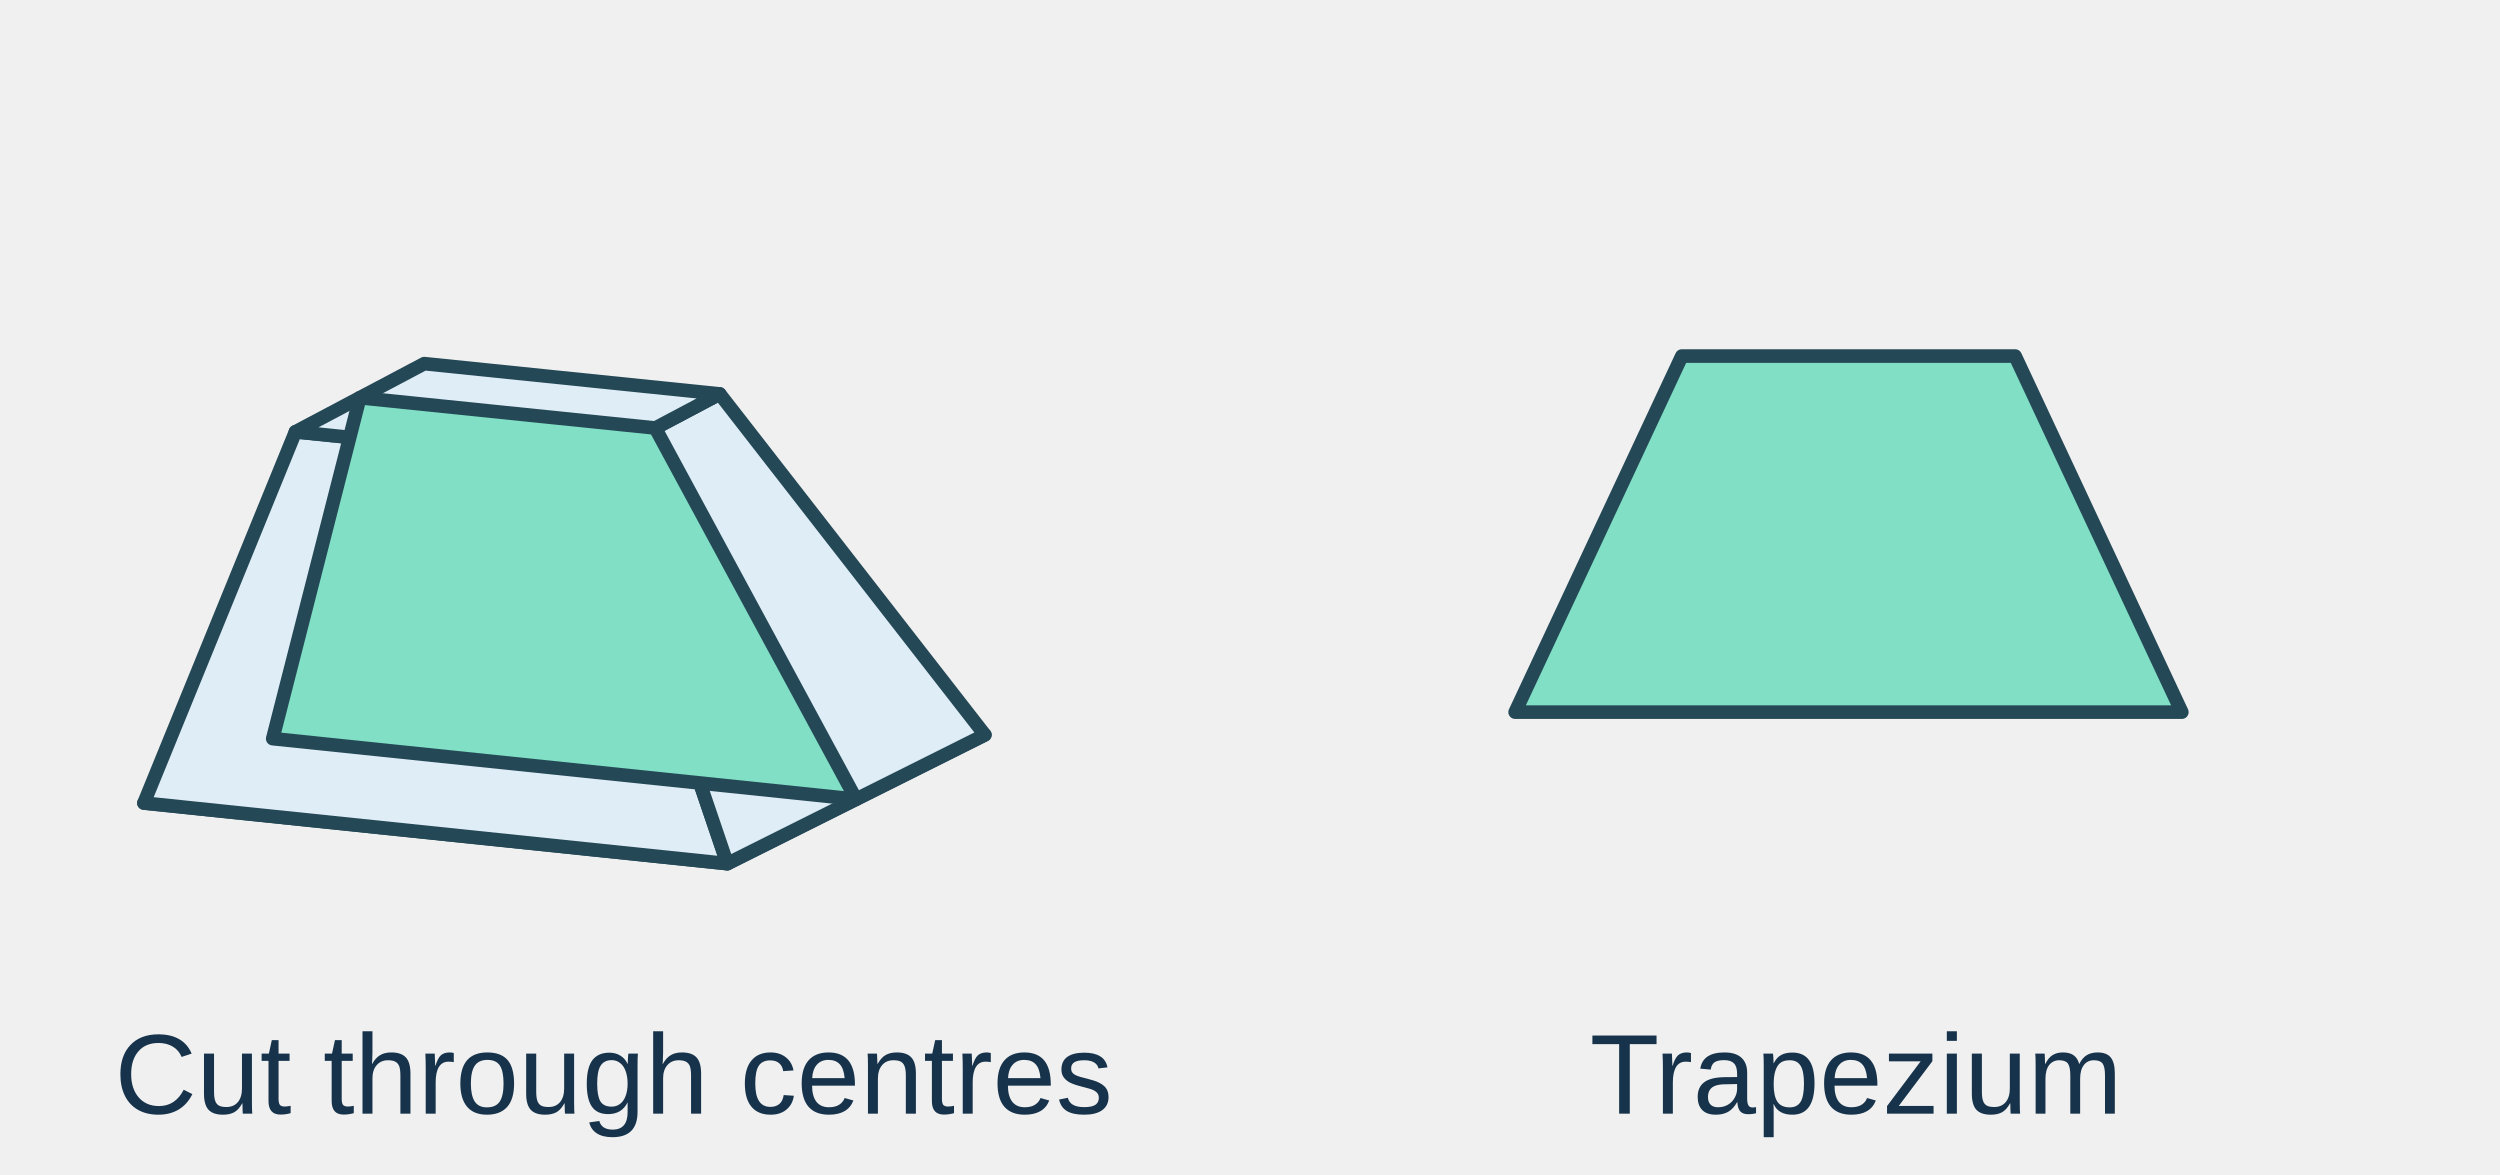
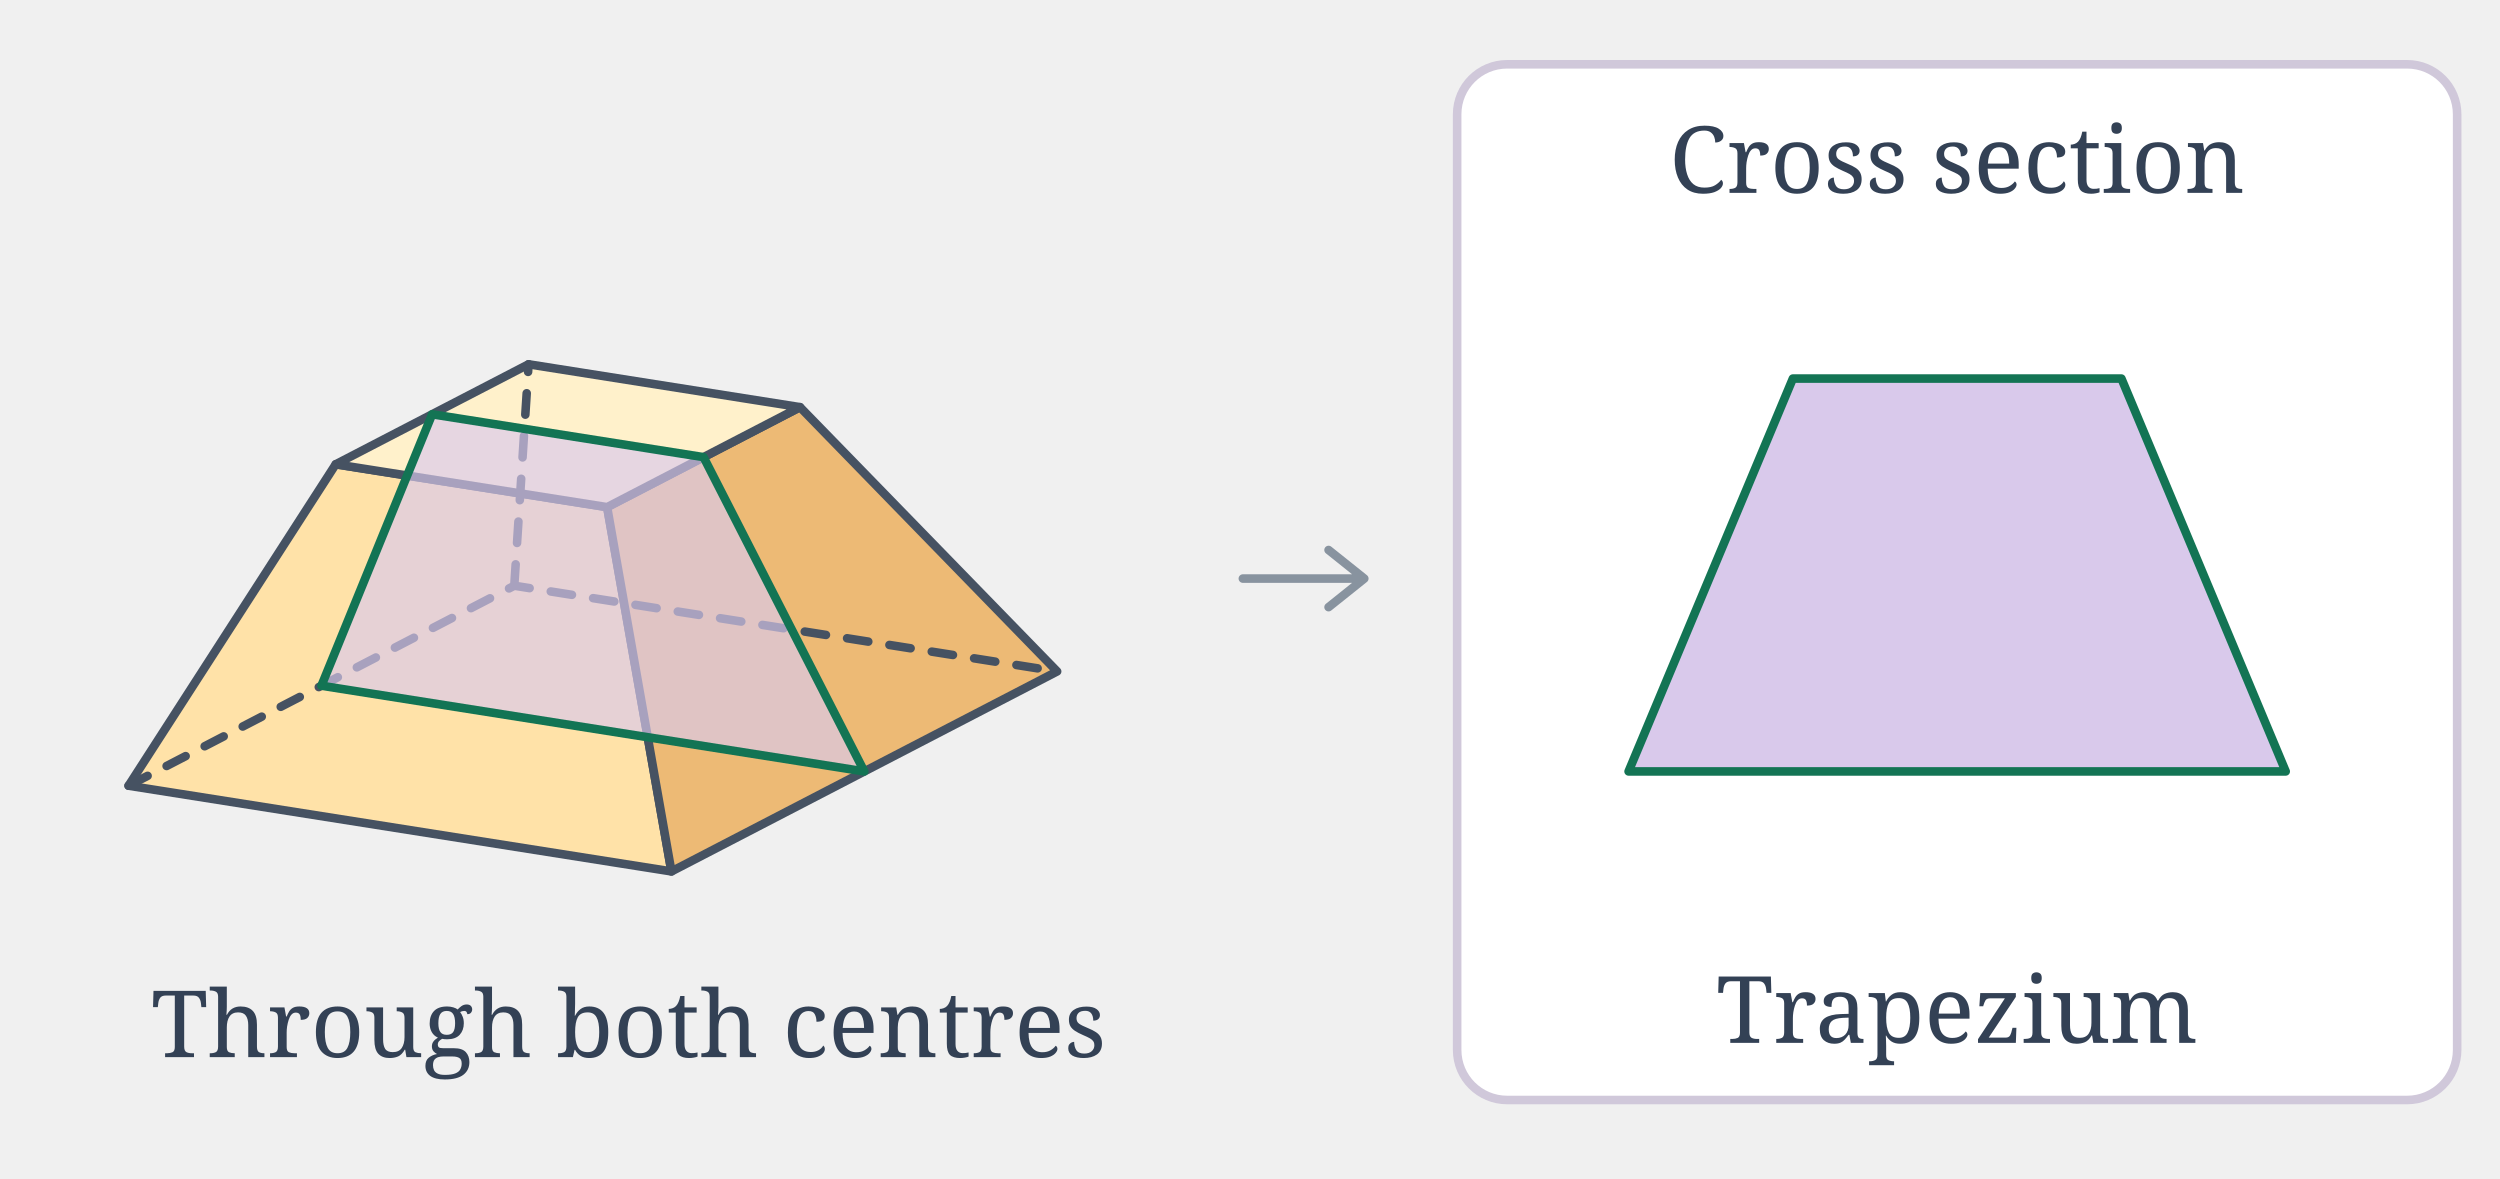
- <svg xmlns="http://www.w3.org/2000/svg" viewBox="0 0 330 155">
-   <g stroke="#244856" stroke-width="1.8" stroke-linejoin="round">
-     <path d="M19 106l77 8 34-17-75-8z" fill="#dfedf6" />
-     <path d="M19 106l20-49 39 4 18 53z" fill="#dfedf6" />
-     <path d="M78 61l17-9 35 45-34 17z" fill="#dfedf6" />
-     <path d="M39 57l17-9 39 4-17 9z" fill="#dfedf6" />
-     <path d="M47.5 52.5l39 4 26.5 49-77-8z" fill="#80dfc5" />
-     <path d="M222 47h44l22 47h-88z" fill="#80dfc5" />
-     <text x="81" y="147" text-anchor="middle" stroke="none" fill="#17334b" font-family="Arial,sans-serif" font-size="15">Cut through centres</text>
-     <text x="245" y="147" text-anchor="middle" stroke="none" fill="#17334b" font-family="Arial,sans-serif" font-size="15">Trapezium</text>
+ <svg xmlns="http://www.w3.org/2000/svg" viewBox="0 0 350 165">
+   <defs>
+     <linearGradient id="tube">
+       <stop stop-color="#8ac1de" />
+       <stop offset=".33" stop-color="#edf8fc" />
+       <stop offset=".72" stop-color="#b5daee" />
+       <stop offset="1" stop-color="#77accb" />
+     </linearGradient>
+     <radialGradient id="ball" cx=".32" cy=".25" r=".8">
+       <stop stop-color="#f7fcff" />
+       <stop offset=".55" stop-color="#b5dff3" />
+       <stop offset="1" stop-color="#6aa4c5" />
+     </radialGradient>
+   </defs>
+   <g stroke-width="1.2" stroke-linejoin="round" stroke-linecap="round">
+     <rect x="204" y="9" width="140" height="145" rx="7" fill="#fff" stroke="#d0c8da" />
+     <text x="274" y="27" text-anchor="middle" fill="#334155" font-size="13" font-family="Georgia,serif">Cross section</text>
+     <path d="M18 110l76 12-9-51-38-6z" fill="#ffe2a8" stroke="#465262" />
+     <path d="M94 122l54-28-36-37-27 14z" fill="#edba75" stroke="#465262" />
+     <path d="M47 65l27-14 38 6-27 14z" fill="#fff1cb" stroke="#465262" />
+     <path d="M18 110l54-28 76 12M72 82l2-31" fill="none" stroke="#465262" stroke-dasharray="3 3" />
+     <path d="M60.5 58l38 6 22.5 44-76-12z" fill="#d9c9ebaa" stroke="#137454" />
+     <path d="M174 81h17m-5-4 5 4-5 4" fill="none" stroke="#88939f" />
+     <path d="M251 53h46l23 55h-92z" fill="#d9c9eb" stroke="#137454" />
+     <text x="88" y="148" text-anchor="middle" fill="#334155" font-size="13" font-family="Georgia,serif">Through both centres</text>
+     <text x="274" y="146" text-anchor="middle" fill="#334155" font-size="13" font-family="Georgia,serif">Trapezium</text>
  </g>
</svg>
